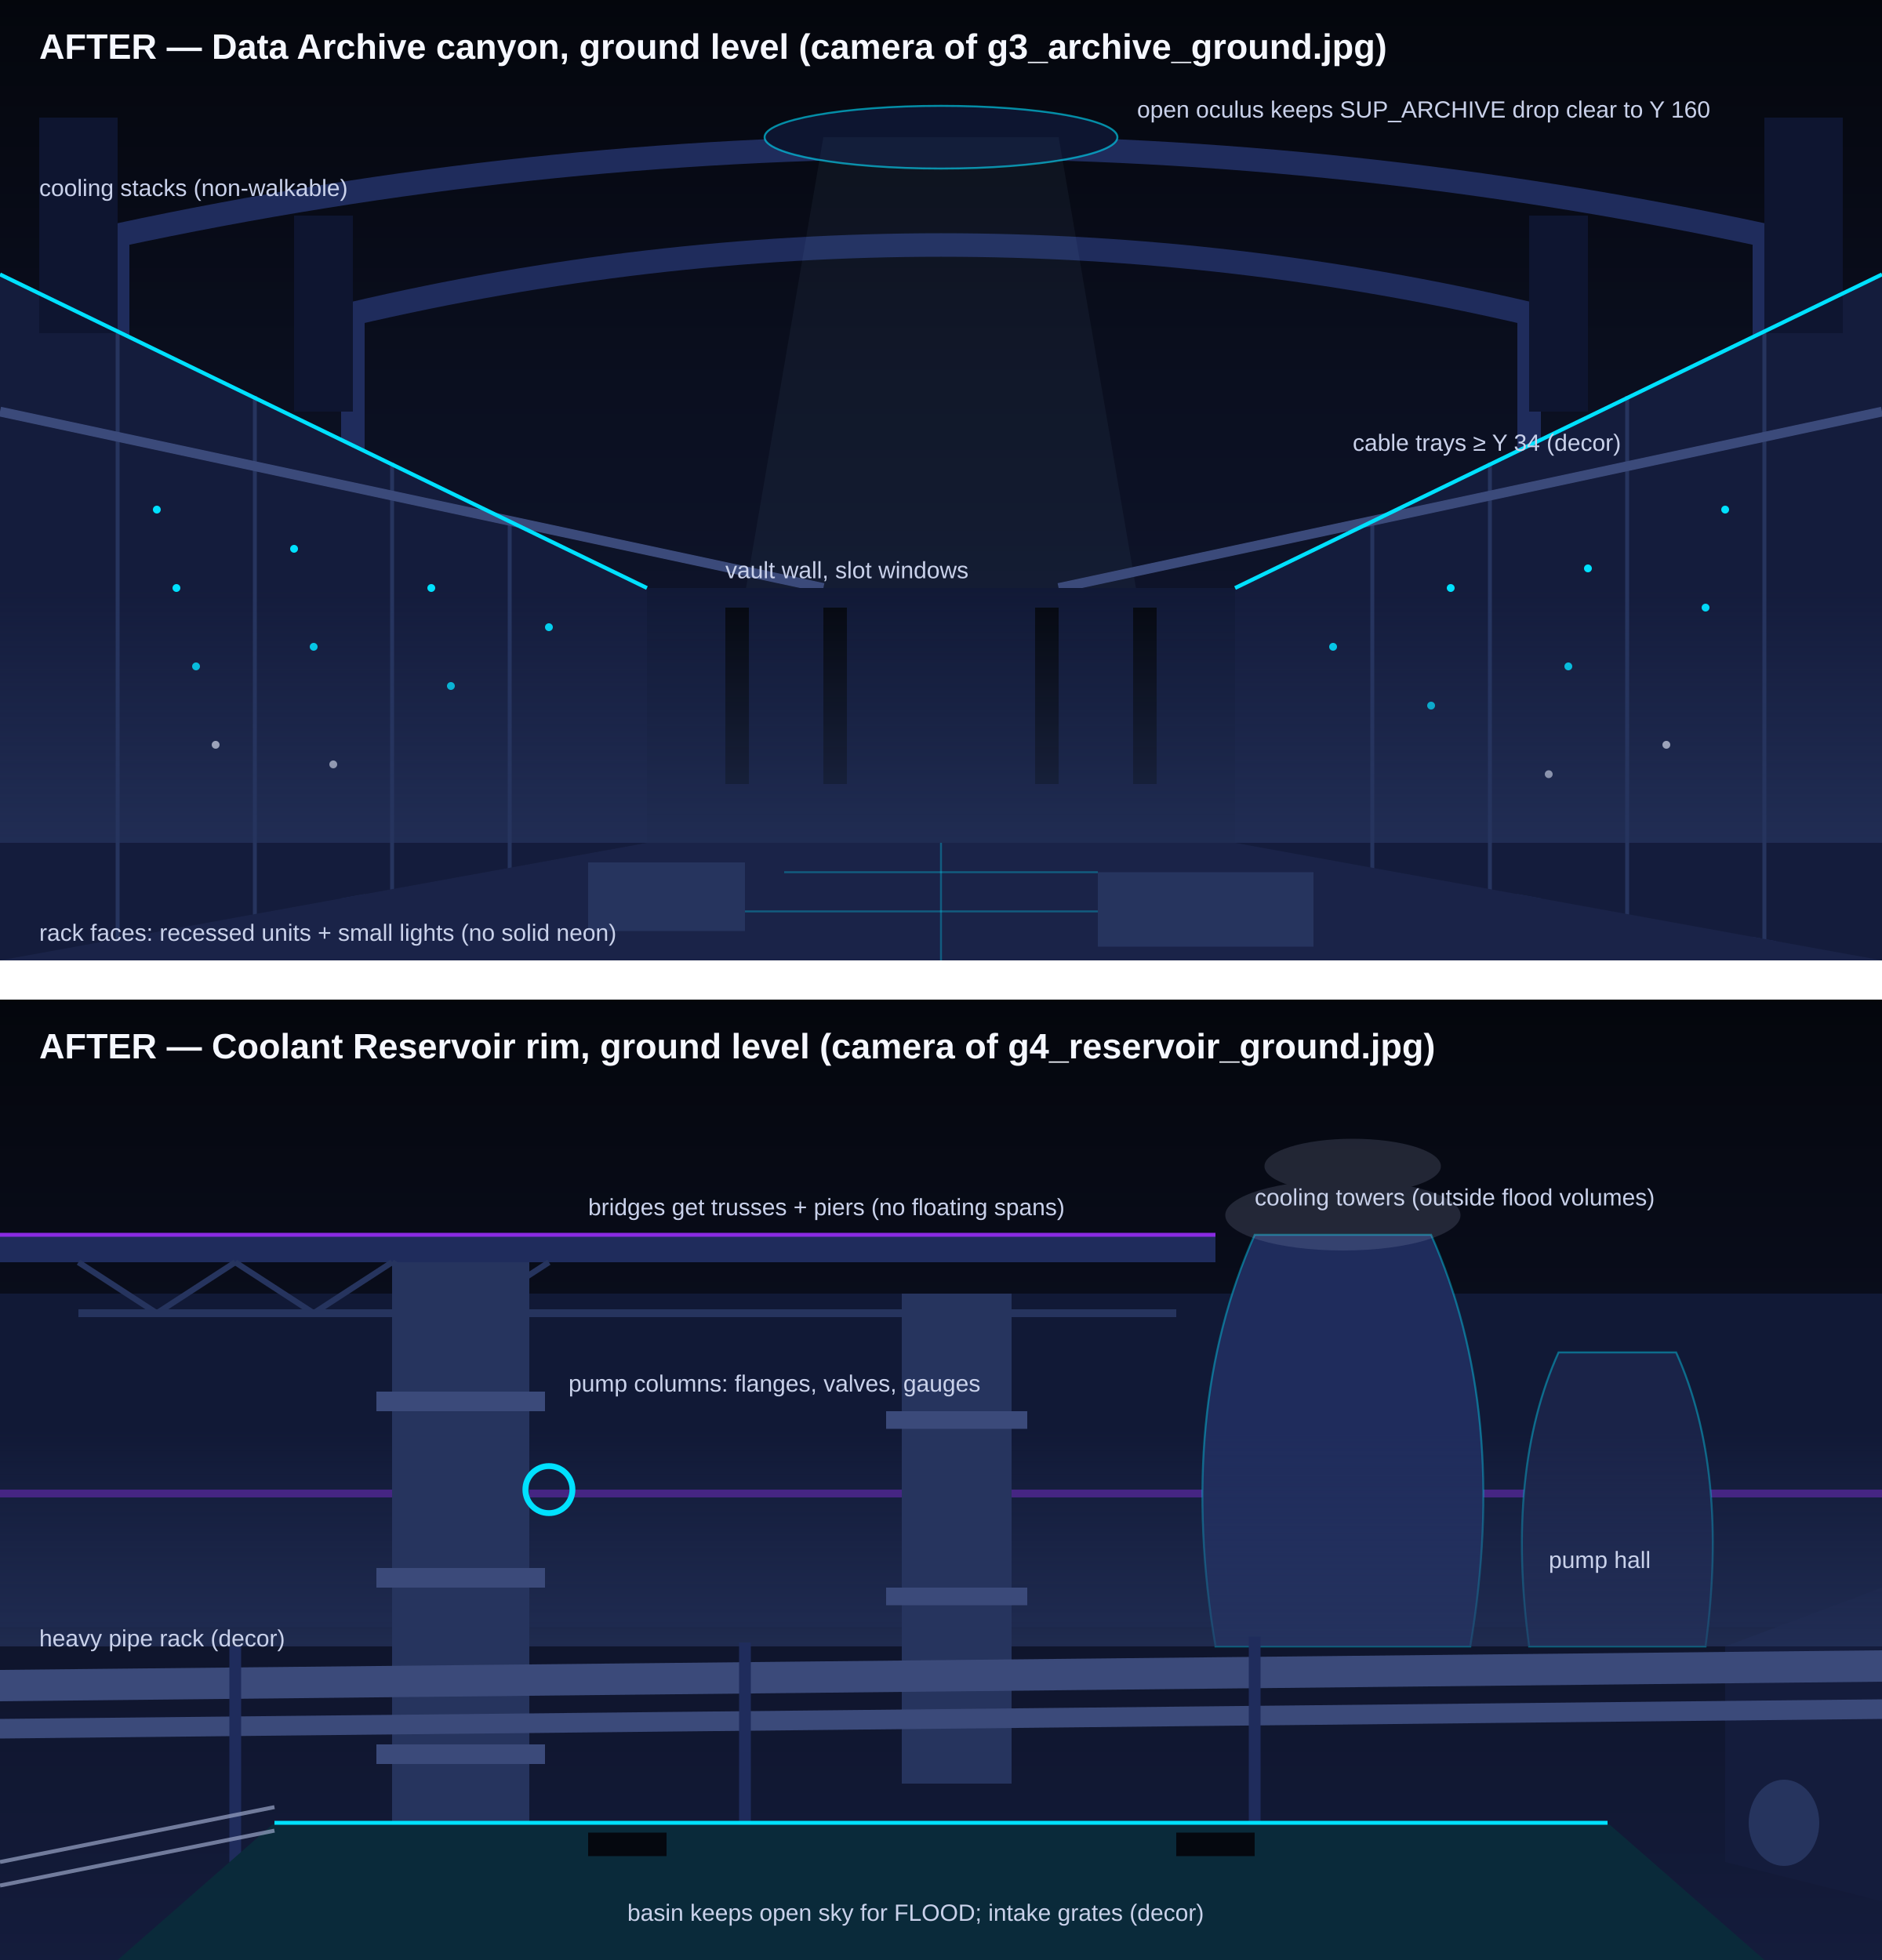
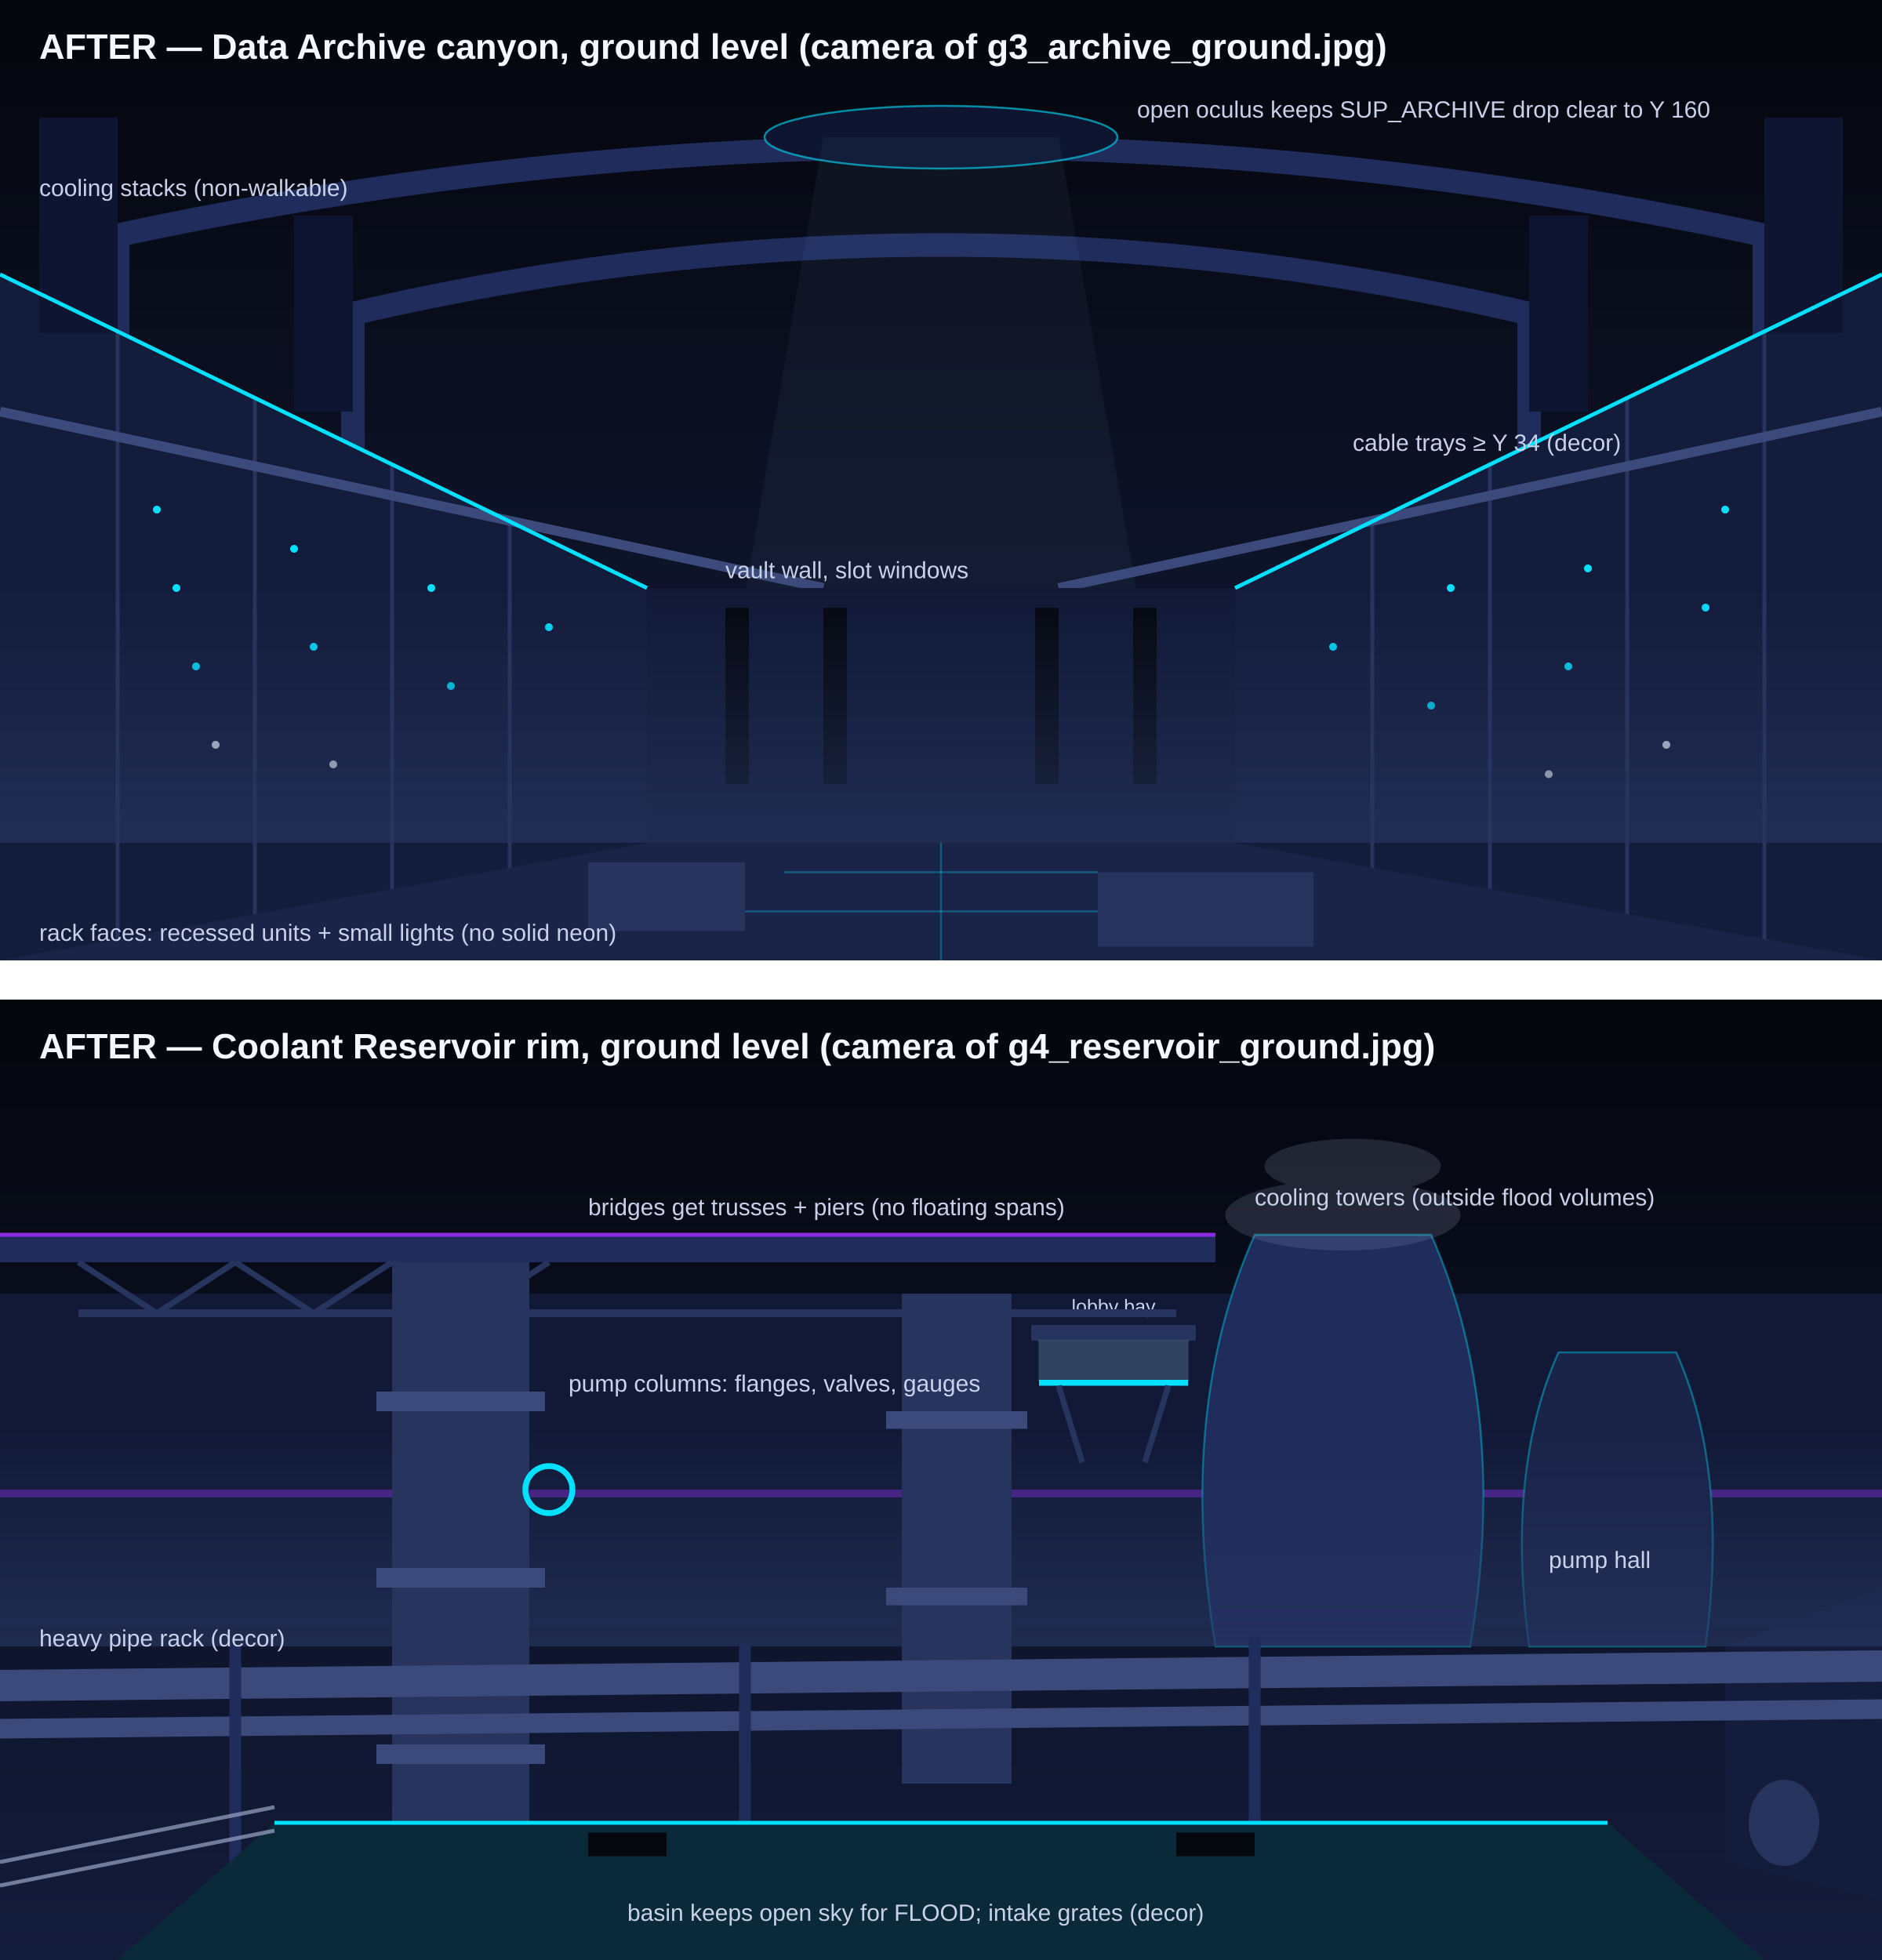
<svg xmlns="http://www.w3.org/2000/svg" viewBox="0 0 960 1000" font-family="Segoe UI, Arial, sans-serif">
  <defs>
    <linearGradient id="dark" x1="0" y1="0" x2="0" y2="1">
      <stop offset="0" stop-color="#04060c" />
      <stop offset="1" stop-color="#141c3c" />
    </linearGradient>
    <linearGradient id="hz" x1="0" y1="0" x2="0" y2="1">
      <stop offset="0" stop-color="#26345e" stop-opacity="0" />
      <stop offset="1" stop-color="#26345e" stop-opacity="0.7" />
    </linearGradient>
  </defs>
  <rect x="0" y="0" width="960" height="490" fill="url(#dark)" />
  <text x="20" y="30" fill="#f5f7ff" font-size="18" font-weight="700">AFTER — Data Archive canyon, ground level (camera of g3_archive_ground.jpg)</text>
  <g fill="none" stroke="#1f2c5c" stroke-width="12">
    <path d="M60 490 L60 120 Q480 30 900 120 L900 490" />
    <path d="M180 490 L180 160 Q480 90 780 160 L780 490" />
  </g>
  <ellipse cx="480" cy="70" rx="90" ry="16" fill="#0d1530" stroke="#00e1ff" stroke-opacity="0.6" />
  <polygon points="420,70 540,70 600,420 360,420" fill="#9fdcff" opacity="0.05" />
  <polygon points="0,140 330,300 330,430 0,490" fill="#141c3c" />
  <polygon points="960,140 630,300 630,430 960,490" fill="#141c3c" />
  <g stroke="#26345e" stroke-width="2">
    <line x1="60" y1="168" x2="60" y2="480" />
    <line x1="130" y1="202" x2="130" y2="468" />
    <line x1="200" y1="236" x2="200" y2="455" />
    <line x1="260" y1="266" x2="260" y2="444" />
    <line x1="900" y1="168" x2="900" y2="480" />
    <line x1="830" y1="202" x2="830" y2="468" />
    <line x1="760" y1="236" x2="760" y2="455" />
    <line x1="700" y1="266" x2="700" y2="444" />
  </g>
  <g fill="#00e1ff">
    <circle cx="80" cy="260" r="2" />
    <circle cx="90" cy="300" r="2" />
    <circle cx="100" cy="340" r="2" />
    <circle cx="150" cy="280" r="2" />
    <circle cx="160" cy="330" r="2" />
    <circle cx="220" cy="300" r="2" />
    <circle cx="230" cy="350" r="2" />
    <circle cx="280" cy="320" r="2" />
    <circle cx="880" cy="260" r="2" />
    <circle cx="870" cy="310" r="2" />
    <circle cx="810" cy="290" r="2" />
    <circle cx="800" cy="340" r="2" />
    <circle cx="740" cy="300" r="2" />
    <circle cx="730" cy="360" r="2" />
    <circle cx="680" cy="330" r="2" />
  </g>
  <g fill="#f5f7ff">
    <circle cx="110" cy="380" r="2" />
    <circle cx="170" cy="390" r="2" />
    <circle cx="850" cy="380" r="2" />
    <circle cx="790" cy="395" r="2" />
  </g>
  <g fill="#0e1530">
    <rect x="20" y="60" width="40" height="110" />
    <rect x="900" y="60" width="40" height="110" />
    <rect x="150" y="110" width="30" height="100" />
    <rect x="780" y="110" width="30" height="100" />
  </g>
  <g stroke="#3b4a7a" stroke-width="5">
    <line x1="0" y1="210" x2="420" y2="300" />
    <line x1="960" y1="210" x2="540" y2="300" />
  </g>
  <g stroke="#00e1ff" stroke-width="2">
    <line x1="0" y1="140" x2="330" y2="300" />
    <line x1="960" y1="140" x2="630" y2="300" />
  </g>
  <rect x="330" y="300" width="300" height="130" fill="#111936" />
  <g fill="#05080f">
    <rect x="370" y="310" width="12" height="90" />
    <rect x="420" y="310" width="12" height="90" />
    <rect x="528" y="310" width="12" height="90" />
    <rect x="578" y="310" width="12" height="90" />
  </g>
  <rect x="0" y="300" width="960" height="130" fill="url(#hz)" />
  <polygon points="0,490 330,430 630,430 960,490" fill="#1a2348" />
  <g stroke="#00e1ff" stroke-opacity="0.3">
    <line x1="480" y1="430" x2="480" y2="490" />
    <line x1="400" y1="445" x2="560" y2="445" />
    <line x1="300" y1="465" x2="660" y2="465" />
  </g>
  <rect x="300" y="440" width="80" height="35" fill="#26345e" />
  <rect x="560" y="445" width="110" height="38" fill="#26345e" />
  <g font-size="12" fill="#c9d1ea">
    <text x="580" y="60">open oculus keeps SUP_ARCHIVE drop clear to Y 160</text>
    <text x="20" y="100">cooling stacks (non-walkable)</text>
    <text x="690" y="230">cable trays ≥ Y 34 (decor)</text>
    <text x="370" y="295">vault wall, slot windows</text>
    <text x="20" y="480">rack faces: recessed units + small lights (no solid neon)</text>
  </g>
  <g transform="translate(0,510)">
    <rect x="0" y="0" width="960" height="490" fill="url(#dark)" />
    <text x="20" y="30" fill="#f5f7ff" font-size="18" font-weight="700">AFTER — Coolant Reservoir rim, ground level (camera of g4_reservoir_ground.jpg)</text>
    <rect x="0" y="150" width="960" height="170" fill="#111936" />
    <rect x="0" y="250" width="960" height="4" fill="#8a2be2" opacity="0.5" />
+     <rect x="526" y="166" width="84" height="8" fill="#26345e" />
+     <rect x="530" y="174" width="76" height="20" fill="#9fdcff" opacity="0.22" stroke="#9fdcff" stroke-opacity="0.6" />
+     <rect x="530" y="194" width="76" height="3" fill="#00e1ff" />
+     <g stroke="#26345e" stroke-width="3">
+       <line x1="540" y1="197" x2="552" y2="236" />
+       <line x1="596" y1="197" x2="584" y2="236" />
+     </g>
+     <text x="568" y="160" fill="#c9d1ea" font-size="10" text-anchor="middle">lobby bay</text>
    <path d="M620 330 Q600 210 640 120 L730 120 Q770 210 750 330 Z" fill="#1f2c5c" stroke="#00e1ff" stroke-opacity="0.4" />
    <path d="M780 330 Q768 240 795 180 L855 180 Q882 240 870 330 Z" fill="#1a2348" stroke="#00e1ff" stroke-opacity="0.4" />
    <g fill="#9aa6c8" opacity="0.18">
      <ellipse cx="685" cy="110" rx="60" ry="18" />
      <ellipse cx="690" cy="85" rx="45" ry="14" />
    </g>
    <polygon points="880,330 960,300 960,460 880,440" fill="#141c3c" />
    <g fill="#26345e">
      <ellipse cx="910" cy="420" rx="18" ry="22" />
    </g>
    <rect x="0" y="220" width="960" height="110" fill="url(#hz)" />
    <rect x="0" y="120" width="620" height="14" fill="#1f2c5c" />
    <line x1="0" y1="120" x2="620" y2="120" stroke="#8a2be2" stroke-width="2" />
    <g stroke="#26345e" stroke-width="3">
      <line x1="40" y1="134" x2="80" y2="160" />
      <line x1="80" y1="160" x2="120" y2="134" />
      <line x1="120" y1="134" x2="160" y2="160" />
      <line x1="160" y1="160" x2="200" y2="134" />
      <line x1="200" y1="134" x2="240" y2="160" />
      <line x1="240" y1="160" x2="280" y2="134" />
    </g>
    <line x1="40" y1="160" x2="600" y2="160" stroke="#26345e" stroke-width="4" />
    <rect x="200" y="134" width="70" height="300" fill="#26345e" />
    <g fill="#3b4a7a">
      <rect x="192" y="200" width="86" height="10" />
      <rect x="192" y="290" width="86" height="10" />
      <rect x="192" y="380" width="86" height="10" />
    </g>
    <circle cx="280" cy="250" r="12" fill="none" stroke="#00e1ff" stroke-width="3" />
    <rect x="460" y="150" width="56" height="250" fill="#26345e" />
    <g fill="#3b4a7a">
      <rect x="452" y="210" width="72" height="9" />
      <rect x="452" y="300" width="72" height="9" />
    </g>
    <g stroke="#3b4a7a" stroke-linecap="round">
      <line x1="0" y1="350" x2="960" y2="340" stroke-width="16" />
      <line x1="0" y1="372" x2="960" y2="362" stroke-width="10" />
    </g>
    <g stroke="#1f2c5c" stroke-width="6">
      <line x1="120" y1="330" x2="120" y2="440" />
      <line x1="380" y1="328" x2="380" y2="440" />
      <line x1="640" y1="325" x2="640" y2="440" />
    </g>
    <polygon points="60,490 140,420 820,420 900,490" fill="#0a2a3a" />
    <line x1="140" y1="420" x2="820" y2="420" stroke="#00e1ff" stroke-width="2" />
    <g fill="#05080f">
      <rect x="300" y="425" width="40" height="12" />
      <rect x="600" y="425" width="40" height="12" />
    </g>
    <g stroke="#9aa6c8" stroke-opacity="0.7" stroke-width="2">
      <line x1="0" y1="440" x2="140" y2="412" />
      <line x1="0" y1="452" x2="140" y2="424" />
    </g>
    <g font-size="12" fill="#c9d1ea">
      <text x="640" y="105">cooling towers (outside flood volumes)</text>
      <text x="300" y="110">bridges get trusses + piers (no floating spans)</text>
      <text x="290" y="200">pump columns: flanges, valves, gauges</text>
      <text x="20" y="330">heavy pipe rack (decor)</text>
      <text x="320" y="470">basin keeps open sky for FLOOD; intake grates (decor)</text>
      <text x="790" y="290">pump hall</text>
    </g>
  </g>
</svg>
